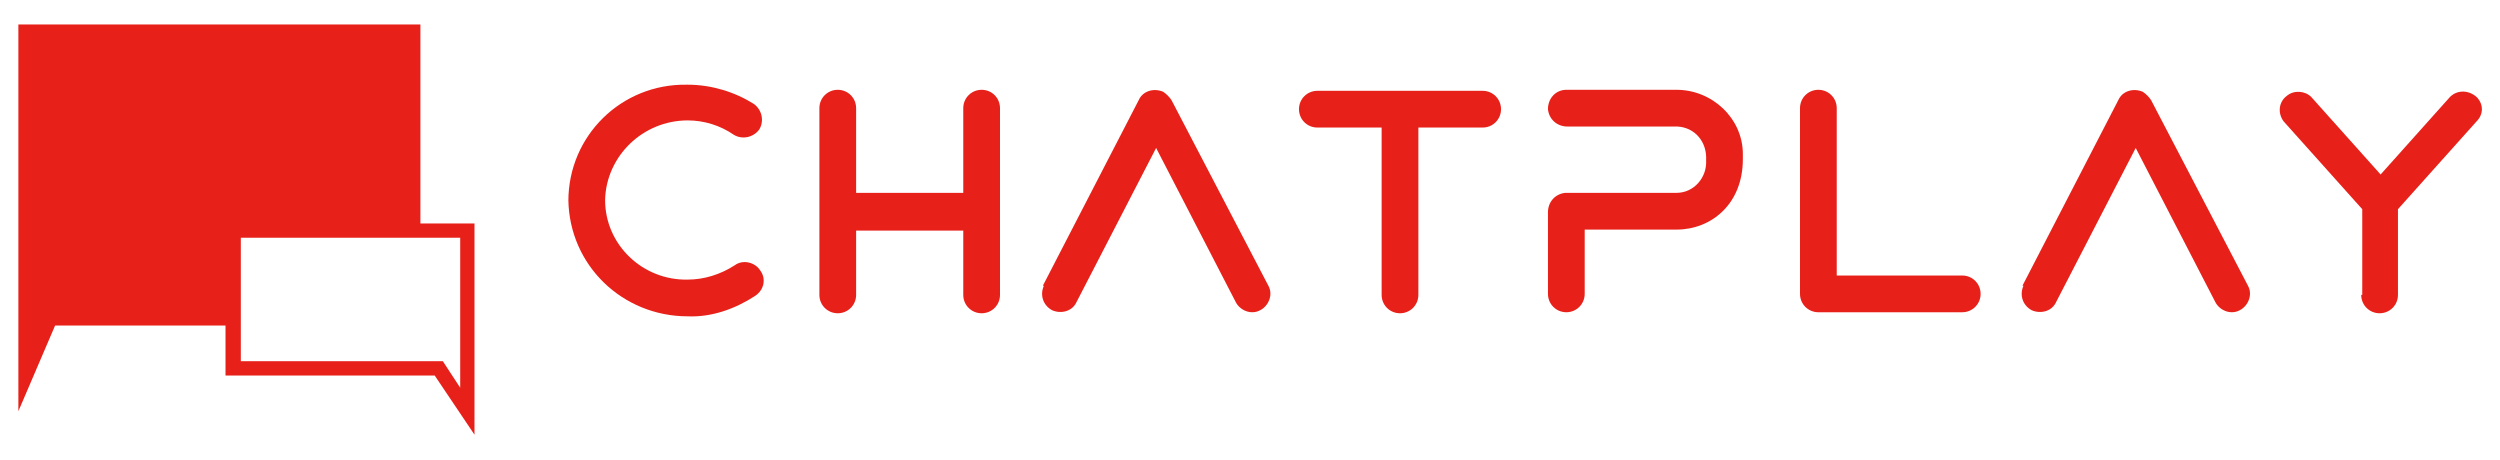
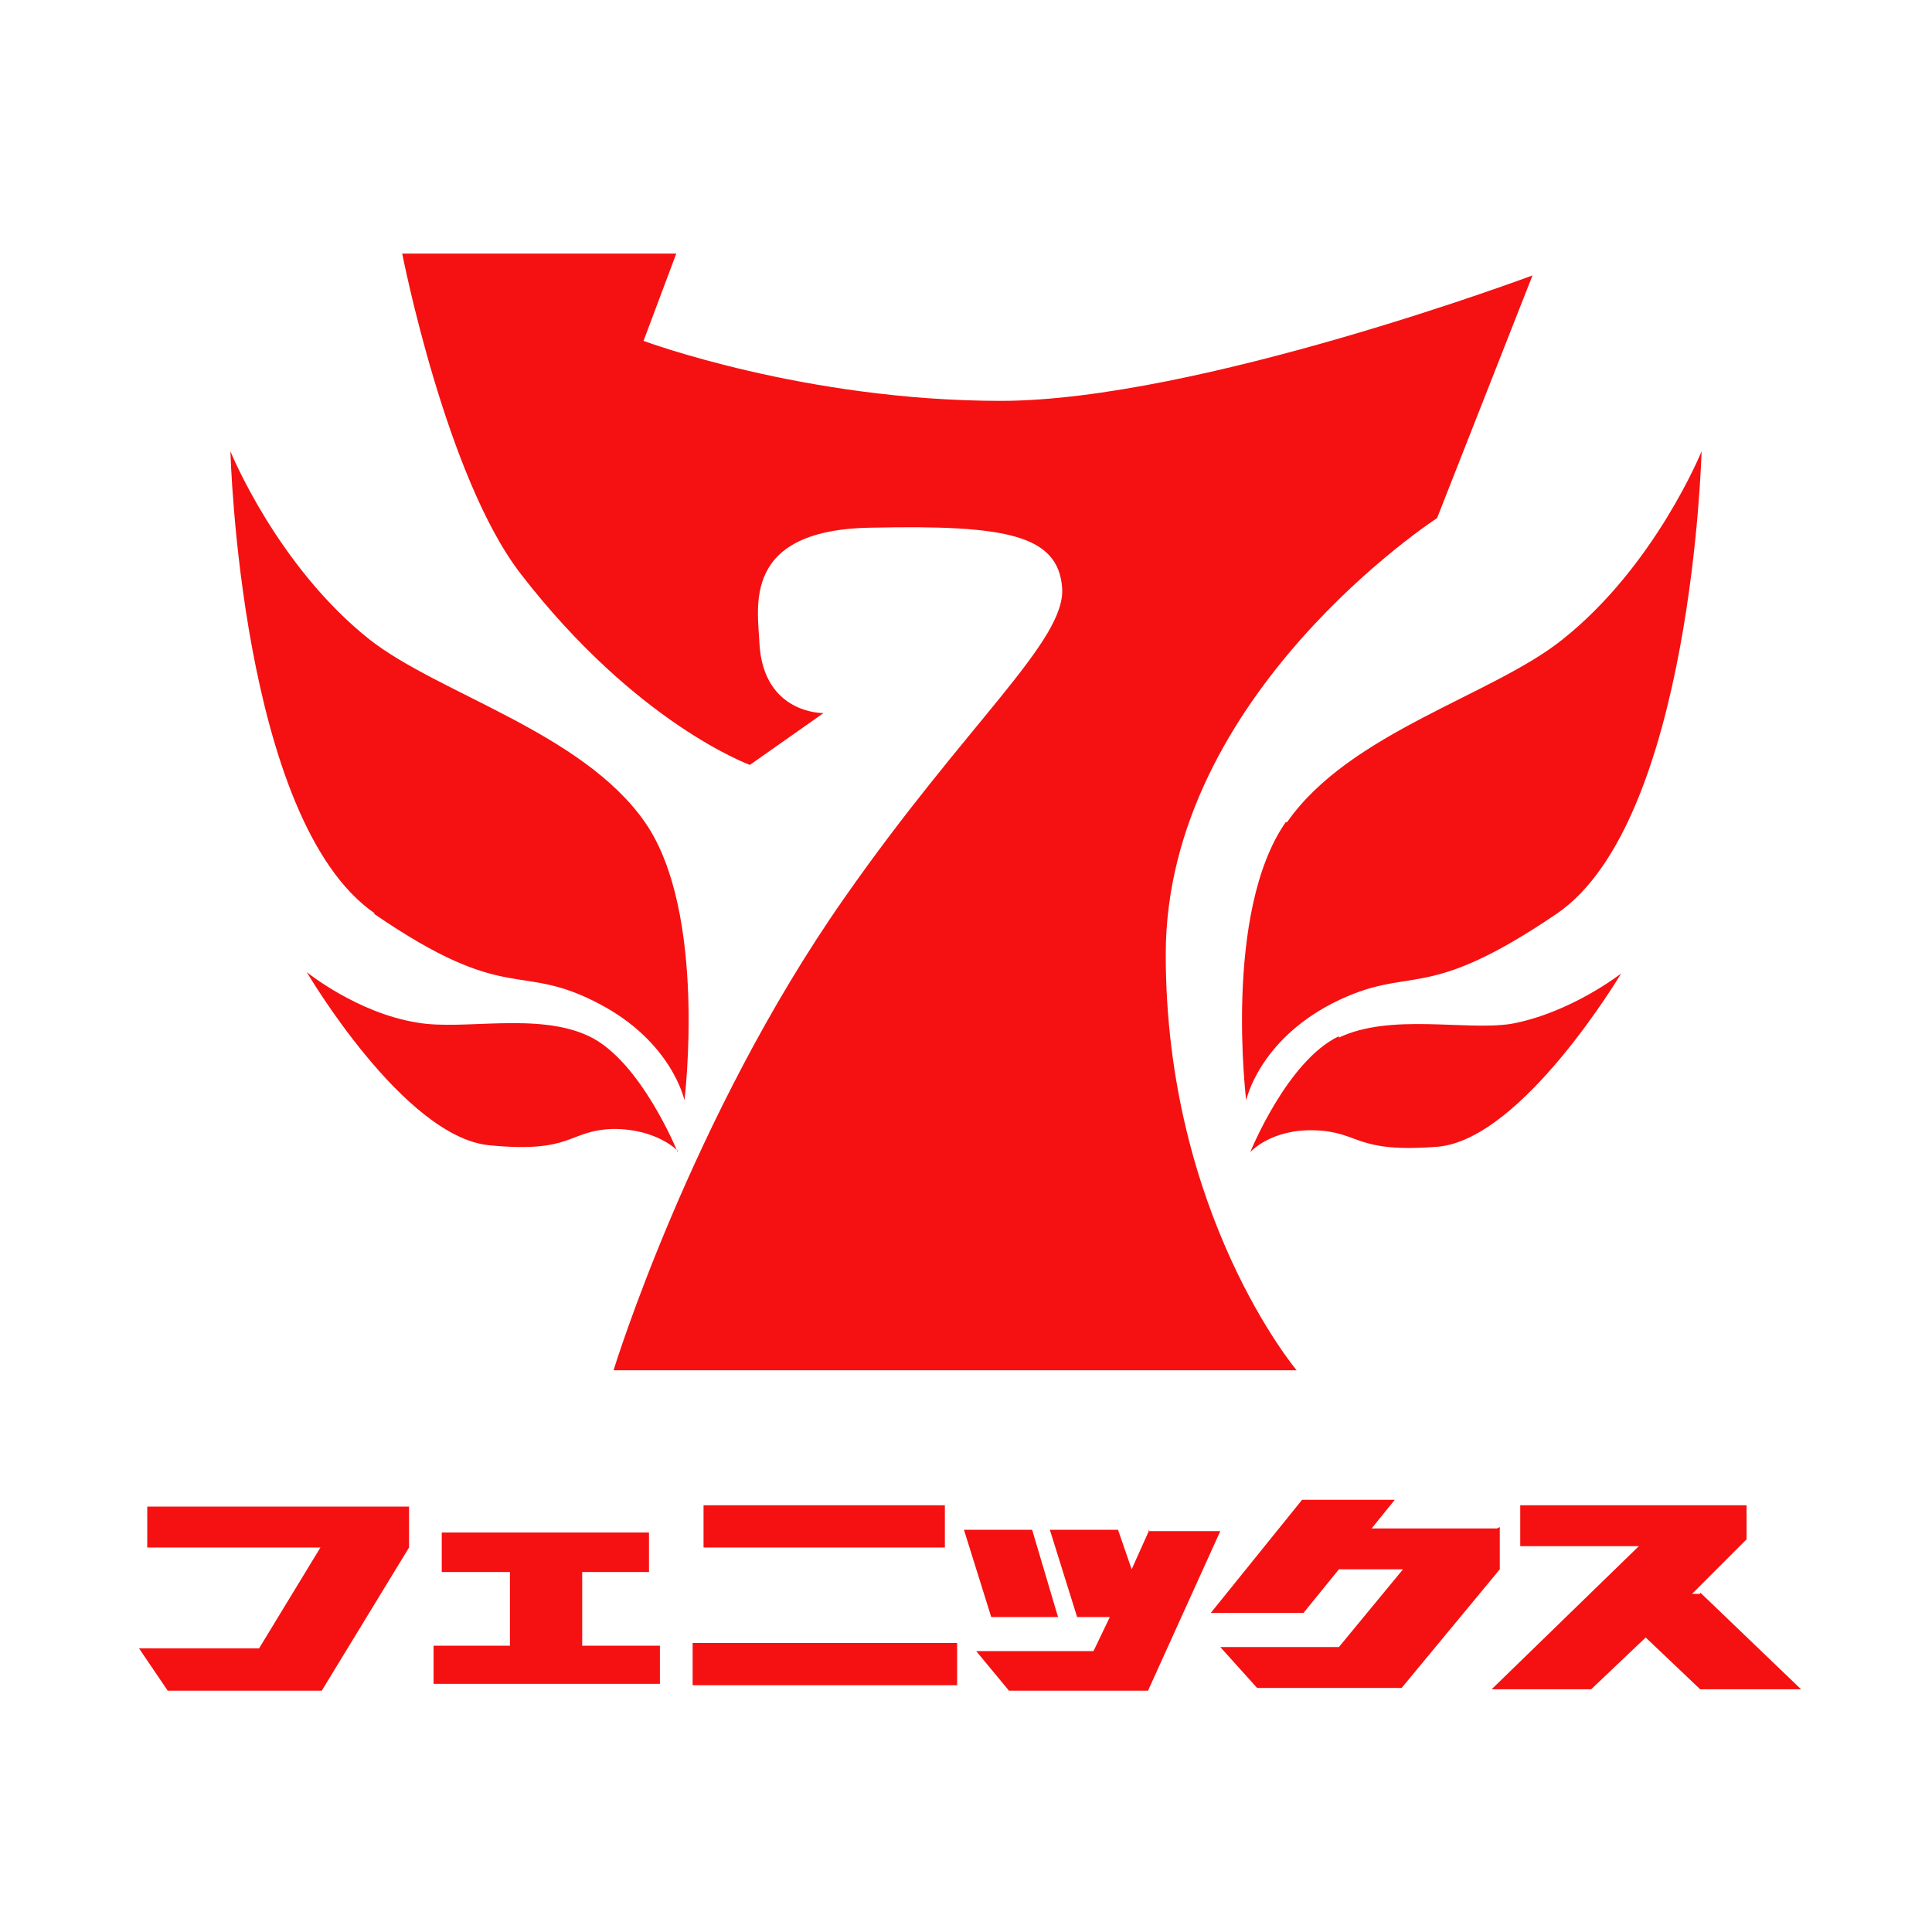
- <svg xmlns="http://www.w3.org/2000/svg" id="_圖層_1" version="1.1" viewBox="0 0 245 45">
+ <svg xmlns="http://www.w3.org/2000/svg" id="Done" version="1.1" viewBox="0 0 141.7 141.7">
  <defs>
    <style>
      .st0 {
-         fill: none;
+         fill-rule: evenodd;
      }

-       .st1 {
-         fill: #e7211a;
-       }
- 
-       .st2 {
-         clip-path: url(#clippath);
+       .st0, .st1 {
+         fill: #f51111;
      }
    </style>
-     <clipPath id="clippath">
-       <rect class="st0" x="55.7" y="8.2" width="187.5" height="22.9" />
-     </clipPath>
  </defs>
-   <g id="Group_123">
-     <g id="Group_25">
-       <g class="st2">
-         <g id="Group_1-2">
-           <path id="Path_1-2" class="st1" d="M55.7,19.7c0-6.4,5.2-11.5,11.6-11.4h.1c2.3,0,4.6.7,6.5,1.9.8.6,1,1.7.5,2.5-.6.8-1.7,1-2.5.5-1.3-.9-2.9-1.4-4.5-1.4-4.4,0-8,3.5-8.1,7.8,0,4.4,3.7,7.9,8.1,7.8,1.6,0,3.2-.5,4.6-1.4.8-.6,2-.3,2.5.5.6.8.4,1.9-.5,2.5h0c-2,1.3-4.3,2.1-6.6,2-6.4,0-11.6-5-11.7-11.4h0" />
-           <path id="Path_2-2" class="st1" d="M80.3,28.9V10.6c0-1,.8-1.8,1.8-1.8s1.8.8,1.8,1.8v8.3h10.5v-8.3c0-1,.8-1.8,1.8-1.8s1.8.8,1.8,1.8v18.3c0,1-.8,1.8-1.8,1.8s-1.8-.8-1.8-1.8v-6.3h-10.5v6.3c0,1-.8,1.8-1.8,1.8s-1.8-.8-1.8-1.8" />
-           <path id="Path_3-2" class="st1" d="M102.2,28l9.4-18.2c.4-.9,1.5-1.2,2.4-.8.3.2.6.5.8.8l9.5,18.2c.5.9,0,2-.8,2.4-.9.5-2,0-2.4-.8l-7.8-15.1-7.8,15.1c-.4.9-1.5,1.2-2.4.8h0c-.9-.5-1.2-1.5-.8-2.4h0" />
-           <path id="Path_4-2" class="st1" d="M135.4,28.9V12.5h-6.3c-1,0-1.8-.8-1.8-1.8s.8-1.8,1.8-1.8h16.2c1,0,1.8.8,1.8,1.8s-.8,1.8-1.8,1.8h-6.3v16.4c0,1-.8,1.8-1.8,1.8s-1.8-.8-1.8-1.8" />
-           <path id="Path_5-2" class="st1" d="M151.7,28.9v-8.1c0-1,.7-1.8,1.7-1.9h10.9c1.7,0,3-1.5,2.9-3.2h0c.1-1.8-1.1-3.2-2.8-3.3h-10.8c-1,0-1.8-.7-1.9-1.7h0c0-1.1.8-1.9,1.8-1.9h10.8c3.5,0,6.5,2.8,6.5,6.3v.5c0,4.4-3.1,6.9-6.5,6.9h-9v6.3c0,1-.8,1.8-1.8,1.8s-1.8-.8-1.8-1.8" />
-           <path id="Path_6-2" class="st1" d="M176.4,28.9V10.6c0-1,.8-1.8,1.8-1.8s1.8.8,1.8,1.8v16.4h12.3c1,0,1.8.8,1.8,1.8s-.8,1.8-1.8,1.8h-14.1c-1,0-1.8-.8-1.8-1.8" />
-           <path id="Path_7-2" class="st1" d="M198.2,28l9.4-18.2c.4-.9,1.5-1.2,2.4-.8.3.2.6.5.8.8l9.5,18.2c.5.9,0,2-.8,2.4-.9.5-2,0-2.4-.8l-7.8-15.1-7.8,15.1c-.4.9-1.5,1.2-2.4.8h0c-.9-.5-1.2-1.5-.8-2.4h0" />
-           <path id="Path_8-2" class="st1" d="M231.5,28.9v-8.4l-7.7-8.6c-.6-.8-.5-1.9.3-2.5.7-.6,1.8-.5,2.4.1l6.8,7.6,6.8-7.6c.7-.7,1.8-.7,2.6,0,.7.7.7,1.7,0,2.4l-7.7,8.6v8.4c0,1-.8,1.8-1.8,1.8s-1.8-.8-1.8-1.8" />
-         </g>
-       </g>
-     </g>
-     <path id="Path_43" class="st1" d="M23.5,23.3h21.6v14.7l-1.7-2.6h-19.8v-12.1h-.1ZM1.8,2.5v37.8l3.6-8.4h16.7v4.9h20.5l3.9,5.8v-20.7h-5.3V2.4H1.8Z" />
-   </g>
+   <path class="st0" d="M105.4,38l7-17.8s-24.6,9.2-39,9.2-26.2-4.4-26.2-4.4l2.4-6.4h-20.1s3.2,16.4,8.7,23.5c8.5,11,16.8,14,16.8,14l5.4-3.8s-4.4.1-4.7-5.1c-.1-2.6-1.4-8.4,8.3-8.5,9.7-.2,13.6.5,13.9,4.4.3,3.9-7,9.9-16,22.8-11.2,16-16.9,34.6-16.9,34.6h50.1s-9.6-11.4-9.6-30.5,19.9-32,19.9-32ZM94.3,60.3c-4.6,6.6-2.9,20.4-2.9,20.4,0,0,.9-4.3,6.3-7.1,5.9-3,6.5.2,16.5-6.6,9.9-6.8,10.6-33.9,10.6-33.9,0,0-3.4,8.4-10.2,13.8-5.1,4.1-15.6,6.8-20.2,13.4ZM27.4,67c9.9,6.8,10.6,3.5,16.5,6.6,5.4,2.8,6.3,7.1,6.3,7.1,0,0,1.7-13.8-2.9-20.4-4.6-6.6-15.1-9.4-20.2-13.4-6.8-5.4-10.2-13.8-10.2-13.8,0,0,.7,27.1,10.6,33.9ZM49.7,84.5s-2.7-6.7-6.5-8.5c-3.8-1.8-9.2-.4-12.6-1-4.4-.7-8.1-3.7-8.1-3.7,0,0,7.1,12.1,13.4,12.7,6.2.6,5.7-1.1,9.1-1.2,3.2,0,4.7,1.6,4.7,1.6ZM98.2,76c-3.8,1.8-6.5,8.5-6.5,8.5,0,0,1.5-1.7,4.7-1.6,3.4.1,2.9,1.7,9.1,1.2,6.2-.6,13.4-12.7,13.4-12.7,0,0-3.7,2.9-8.1,3.7-3.4.5-8.8-.8-12.6,1Z" />
+   <path class="st1" d="M50.8,123.6h19.4v-3.1h-19.4v3.1ZM42.7,115.3h4.9v-2.9h-15.2v2.9h5v5.4h-5.6v2.8h16.6v-2.8h-5.7v-5.4ZM10.8,113.5h12.7l-4.5,7.4h-8.8l2.1,3.1h11.3l6.4-10.5v-3H10.8v3.1ZM69.3,110.4h-17.7v3.1h17.7v-3.1ZM77.6,118.6l-1.9-6.4h-5l2,6.4h5ZM124.7,116.9h-.6l4-4v-2.5h-16.6v3h8.7l-10.8,10.5h7.3l4-3.8,4,3.8h7.4l-7.4-7.1ZM84.3,112.2l-1.3,2.9-1-2.9h-5l2,6.4h2.4l-1.2,2.5h-8.6l2.4,2.9h10.2l5.3-11.7h-5.3ZM109.8,112.1h-9.2l1.7-2.1h-6.8l-6.7,8.3h6.8l2.6-3.2h4.7l-4.7,5.7h-8.7l2.7,3h10.6l7.2-8.7v-3.1Z" />
</svg>
